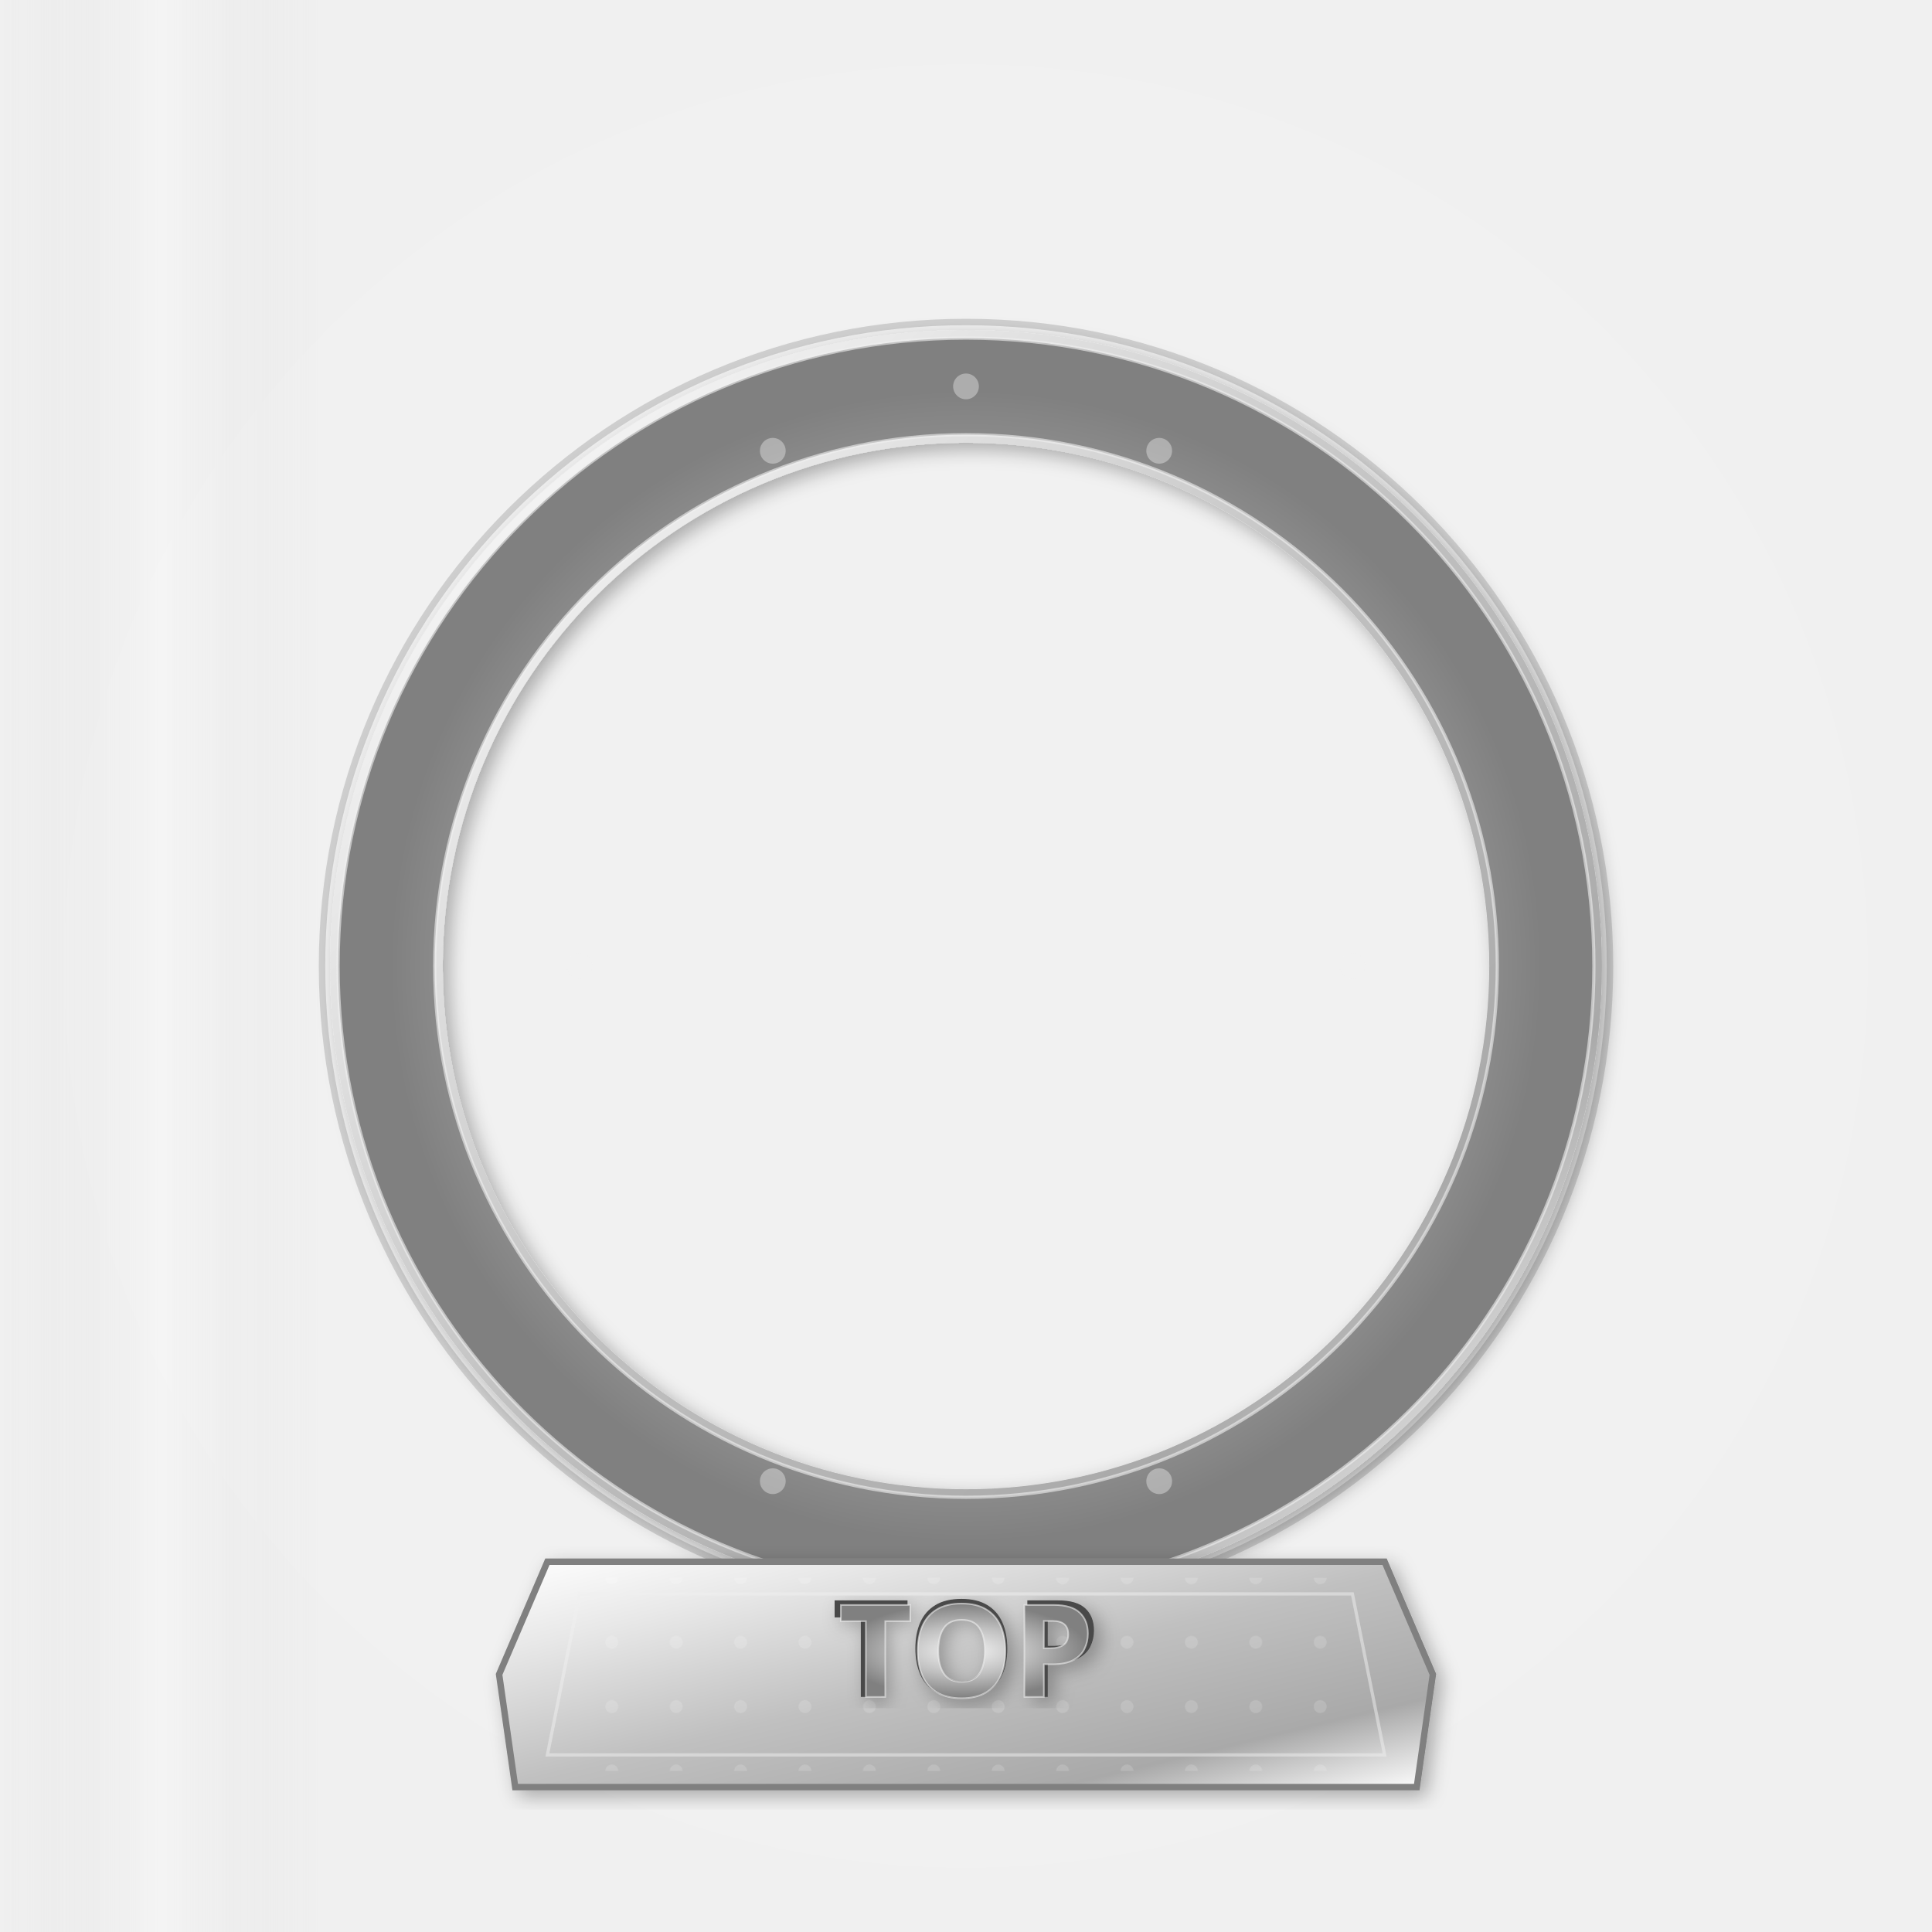
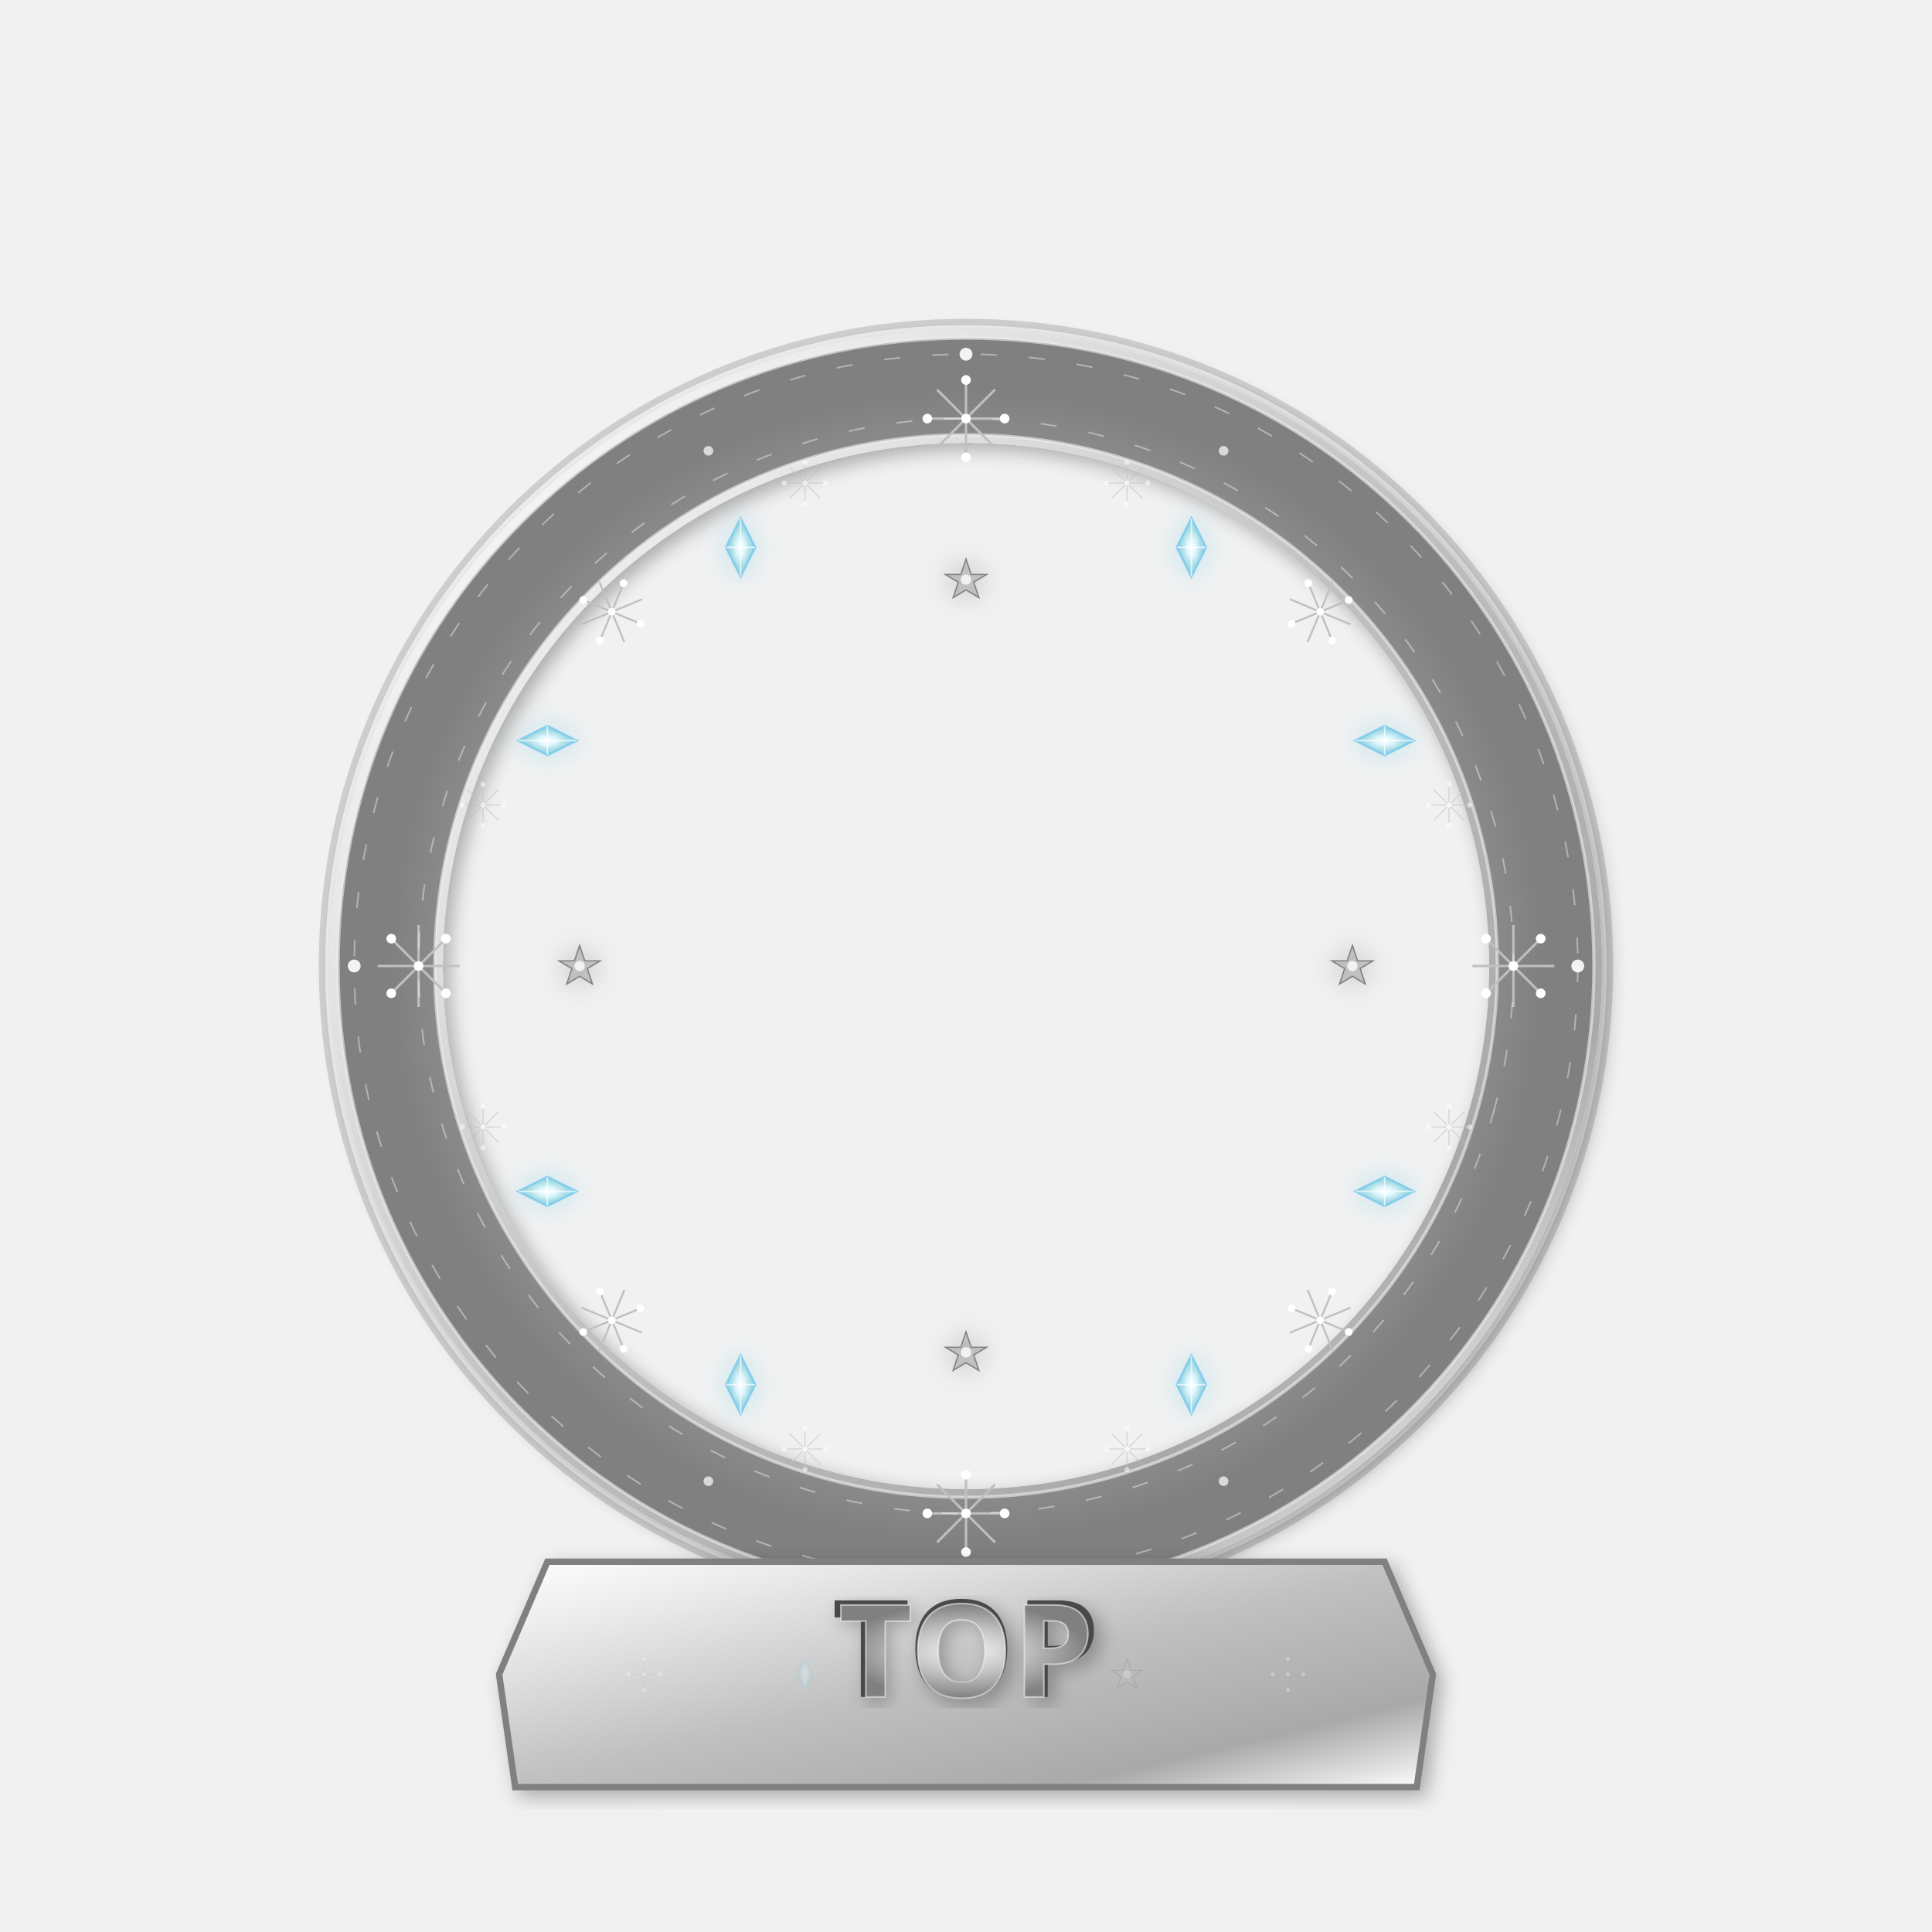
<svg xmlns="http://www.w3.org/2000/svg" width="600" height="600" viewBox="0 0 600 600">
  <defs>
    <linearGradient id="silverGradient1" x1="0" y1="0" x2="1" y2="1">
      <stop offset="0%" stop-color="#ffffff" />
      <stop offset="20%" stop-color="#e8e8e8" />
      <stop offset="50%" stop-color="#c0c0c0" />
      <stop offset="80%" stop-color="#a9a9a9" />
      <stop offset="100%" stop-color="#ffffff" />
    </linearGradient>
    <radialGradient id="silverRadial" cx="50%" cy="50%" r="50%">
      <stop offset="0%" stop-color="#f5f5f5" />
      <stop offset="50%" stop-color="#c0c0c0" />
      <stop offset="100%" stop-color="#808080" />
    </radialGradient>
-     <linearGradient id="silverShine" x1="0" y1="0" x2="1" y2="0">
-       <stop offset="0%" stop-color="#c0c0c0" stop-opacity="0" />
-       <stop offset="50%" stop-color="#ffffff" stop-opacity="0.9" />
-       <stop offset="100%" stop-color="#c0c0c0" stop-opacity="0" />
-     </linearGradient>
+     <radialGradient id="crystalGradient">
+       <stop offset="0%" stop-color="#ffffff" />
+       <stop offset="30%" stop-color="#e0f7ff" />
+       <stop offset="60%" stop-color="#b0e0e6" />
+       <stop offset="100%" stop-color="#87ceeb" />
+     </radialGradient>
+     <filter id="shadow">
+       <feDropShadow dx="2" dy="2" stdDeviation="3" flood-opacity="0.3" />
+     </filter>
    <filter id="glow">
      <feGaussianBlur stdDeviation="4" result="coloredBlur" />
      <feMerge>
        <feMergeNode in="coloredBlur" />
        <feMergeNode in="SourceGraphic" />
      </feMerge>
    </filter>
-     <filter id="shadow">
-       <feDropShadow dx="2" dy="2" stdDeviation="3" flood-opacity="0.3" />
-     </filter>
-     <pattern id="ornament" x="0" y="0" width="20" height="20" patternUnits="userSpaceOnUse">
-       <circle cx="10" cy="10" r="2" fill="#ffffff" opacity="0.5" />
-     </pattern>
+     <g id="snowflake">
+       <path d="M0,-8 L0,8 M-8,0 L8,0 M-6,-6 L6,6 M-6,6 L6,-6" stroke="#c0c0c0" stroke-width="0.5" />
+       <circle cx="0" cy="0" r="1" fill="#ffffff" />
+       <circle cx="0" cy="-8" r="1" fill="#ffffff" />
+       <circle cx="0" cy="8" r="1" fill="#ffffff" />
+       <circle cx="-8" cy="0" r="1" fill="#ffffff" />
+       <circle cx="8" cy="0" r="1" fill="#ffffff" />
+     </g>
+     <g id="crystal">
+       <path d="M0,-6 L-3,0 L0,6 L3,0 Z" fill="url(#crystalGradient)" stroke="#87ceeb" stroke-width="0.5" />
+       <path d="M0,-6 L0,6 M-3,0 L3,0" stroke="#ffffff" stroke-width="0.3" opacity="0.7" />
+     </g>
+     <g id="star">
+       <path d="M0,-8 L2,-2 L8,-2 L3,1 L5,7 L0,4 L-5,7 L-3,1 L-8,-2 L-2,-2 Z" fill="#c0c0c0" stroke="#808080" stroke-width="0.5" />
+       <circle cx="0" cy="0" r="2" fill="#ffffff" opacity="0.8" />
+     </g>
  </defs>
  <circle cx="300" cy="300" r="280" fill="#fff" opacity="0.1" />
  <circle cx="300" cy="300" r="200" fill="none" stroke="#808080" stroke-width="2" opacity="0.3" />
  <circle cx="300" cy="300" r="180" fill="none" stroke="url(#silverGradient1)" stroke-width="35" filter="url(#shadow)" />
  <circle cx="300" cy="300" r="180" fill="none" stroke="url(#silverRadial)" stroke-width="30" />
  <circle cx="300" cy="300" r="195" fill="none" stroke="#f0f0f0" stroke-width="1" opacity="0.6" />
  <circle cx="300" cy="300" r="165" fill="none" stroke="#f0f0f0" stroke-width="1" opacity="0.6" />
-   <g opacity="0.4">
-     <circle cx="300" cy="120" r="4" fill="#f0f0f0" />
-     <circle cx="240" cy="140" r="4" fill="#f0f0f0" />
-     <circle cx="360" cy="140" r="4" fill="#f0f0f0" />
-     <circle cx="180" cy="300" r="4" fill="#f0f0f0" />
-     <circle cx="420" cy="300" r="4" fill="#f0f0f0" />
-     <circle cx="240" cy="460" r="4" fill="#f0f0f0" />
-     <circle cx="360" cy="460" r="4" fill="#f0f0f0" />
+   <g id="winterDecorations">
+     <use href="#snowflake" transform="translate(300,130) scale(1.5)" />
+     <use href="#snowflake" transform="translate(190,190) scale(1.2) rotate(22.5)" />
+     <use href="#snowflake" transform="translate(410,190) scale(1.2) rotate(-22.5)" />
+     <use href="#snowflake" transform="translate(130,300) scale(1.5) rotate(45)" />
+     <use href="#snowflake" transform="translate(470,300) scale(1.5) rotate(-45)" />
+     <use href="#snowflake" transform="translate(190,410) scale(1.2) rotate(67.5)" />
+     <use href="#snowflake" transform="translate(410,410) scale(1.2) rotate(-67.5)" />
+     <use href="#snowflake" transform="translate(300,470) scale(1.5) rotate(90)" />
+     <g opacity="0.5">
+       <use href="#snowflake" transform="translate(250,150) scale(0.8)" />
+       <use href="#snowflake" transform="translate(350,150) scale(0.8)" />
+       <use href="#snowflake" transform="translate(150,250) scale(0.8)" />
+       <use href="#snowflake" transform="translate(450,250) scale(0.8)" />
+       <use href="#snowflake" transform="translate(150,350) scale(0.8)" />
+       <use href="#snowflake" transform="translate(450,350) scale(0.8)" />
+       <use href="#snowflake" transform="translate(250,450) scale(0.8)" />
+       <use href="#snowflake" transform="translate(350,450) scale(0.8)" />
+     </g>
+     <g filter="url(#glow)">
+       <use href="#crystal" transform="translate(230,170) scale(1.5)" />
+       <use href="#crystal" transform="translate(370,170) scale(1.5)" />
+       <use href="#crystal" transform="translate(170,230) scale(1.5) rotate(90)" />
+       <use href="#crystal" transform="translate(430,230) scale(1.5) rotate(90)" />
+       <use href="#crystal" transform="translate(170,370) scale(1.5) rotate(90)" />
+       <use href="#crystal" transform="translate(430,370) scale(1.5) rotate(90)" />
+       <use href="#crystal" transform="translate(230,430) scale(1.5)" />
+       <use href="#crystal" transform="translate(370,430) scale(1.5)" />
+     </g>
+     <g filter="url(#glow)">
+       <use href="#star" transform="translate(300,180) scale(0.8)" />
+       <use href="#star" transform="translate(180,300) scale(0.8)" />
+       <use href="#star" transform="translate(420,300) scale(0.8)" />
+       <use href="#star" transform="translate(300,420) scale(0.8)" />
+     </g>
+   </g>
+   <g id="silverLines" opacity="0.4">
+     <circle cx="300" cy="300" r="190" fill="none" stroke="#ffffff" stroke-width="0.5" stroke-dasharray="5,10" />
+     <circle cx="300" cy="300" r="170" fill="none" stroke="#ffffff" stroke-width="0.5" stroke-dasharray="5,10" transform="rotate(15 300 300)" />
+   </g>
+   <g id="whiteSparkles">
+     <circle cx="300" cy="110" r="2" fill="#ffffff" opacity="0.9" />
+     <circle cx="220" cy="140" r="1.5" fill="#ffffff" opacity="0.7" />
+     <circle cx="380" cy="140" r="1.5" fill="#ffffff" opacity="0.7" />
+     <circle cx="110" cy="300" r="2" fill="#ffffff" opacity="0.9" />
+     <circle cx="490" cy="300" r="2" fill="#ffffff" opacity="0.9" />
+     <circle cx="220" cy="460" r="1.5" fill="#ffffff" opacity="0.7" />
+     <circle cx="380" cy="460" r="1.5" fill="#ffffff" opacity="0.7" />
+     <circle cx="300" cy="490" r="2" fill="#ffffff" opacity="0.9" />
  </g>
  <g filter="url(#shadow)">
    <path d="M170,485 L430,485 L445,520 L440,555 L160,555 L155,520 Z" fill="url(#silverGradient1)" stroke="#808080" stroke-width="2" />
-     <rect x="175" y="490" width="250" height="60" fill="url(#ornament)" opacity="0.3" />
-     <path d="M180,495 L420,495 L430,545 L170,545 Z" fill="none" stroke="#f0f0f0" stroke-width="1" opacity="0.5" />
+     <g opacity="0.3">
+       <use href="#snowflake" transform="translate(200,520) scale(0.6)" />
+       <use href="#crystal" transform="translate(250,520) scale(0.8)" />
+       <use href="#star" transform="translate(350,520) scale(0.6)" />
+       <use href="#snowflake" transform="translate(400,520) scale(0.6)" />
+     </g>
    <text x="300" y="527" text-anchor="middle" fill="#4a4a4a" font-size="42" font-family="Arial Black" font-weight="bold" filter="url(#shadow)">TOP</text>
    <text x="300" y="527" text-anchor="middle" fill="url(#silverRadial)" font-size="40" font-family="Arial Black" font-weight="bold">TOP</text>
    <text x="300" y="527" text-anchor="middle" fill="none" stroke="#f0f0f0" stroke-width="0.5" font-size="40" font-family="Arial Black" font-weight="bold" opacity="0.6">TOP</text>
  </g>
-   <rect x="0" y="0" width="100" height="600" fill="url(#silverShine)" opacity="0.3">
-     <animateTransform attributeName="transform" type="translate" from="-100 0" to="700 0" dur="3s" repeatCount="indefinite" />
-   </rect>
</svg>
